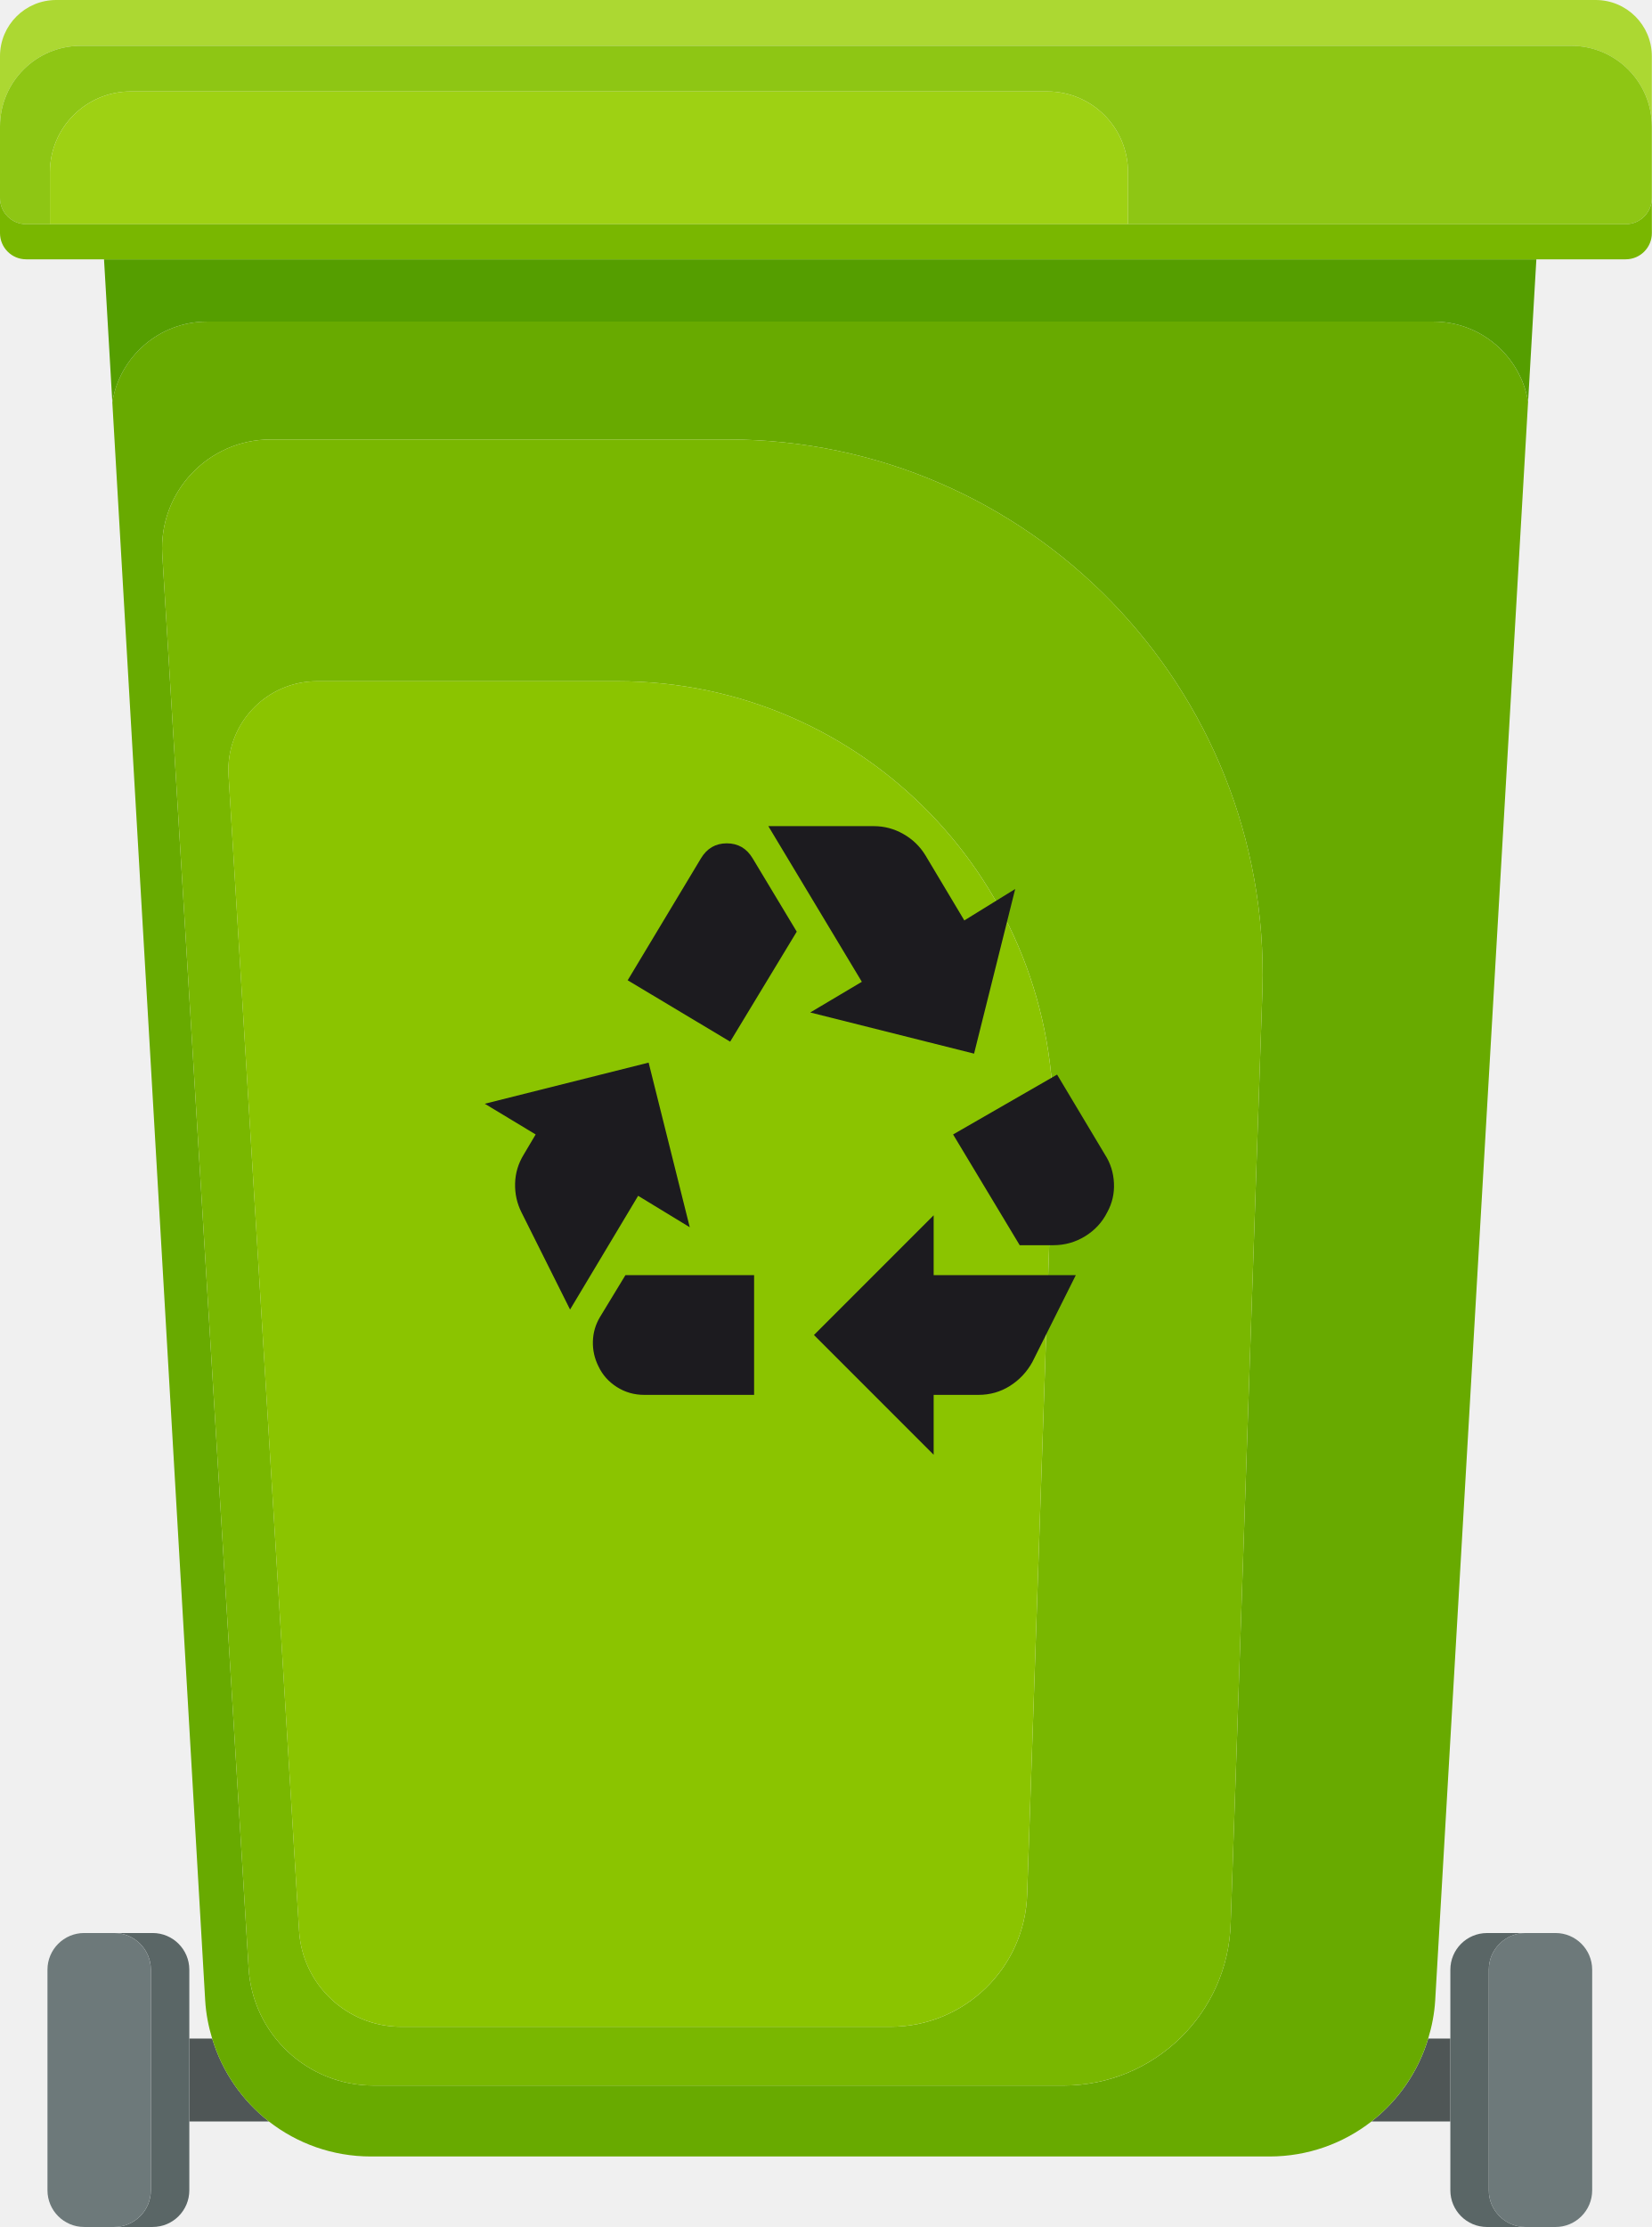
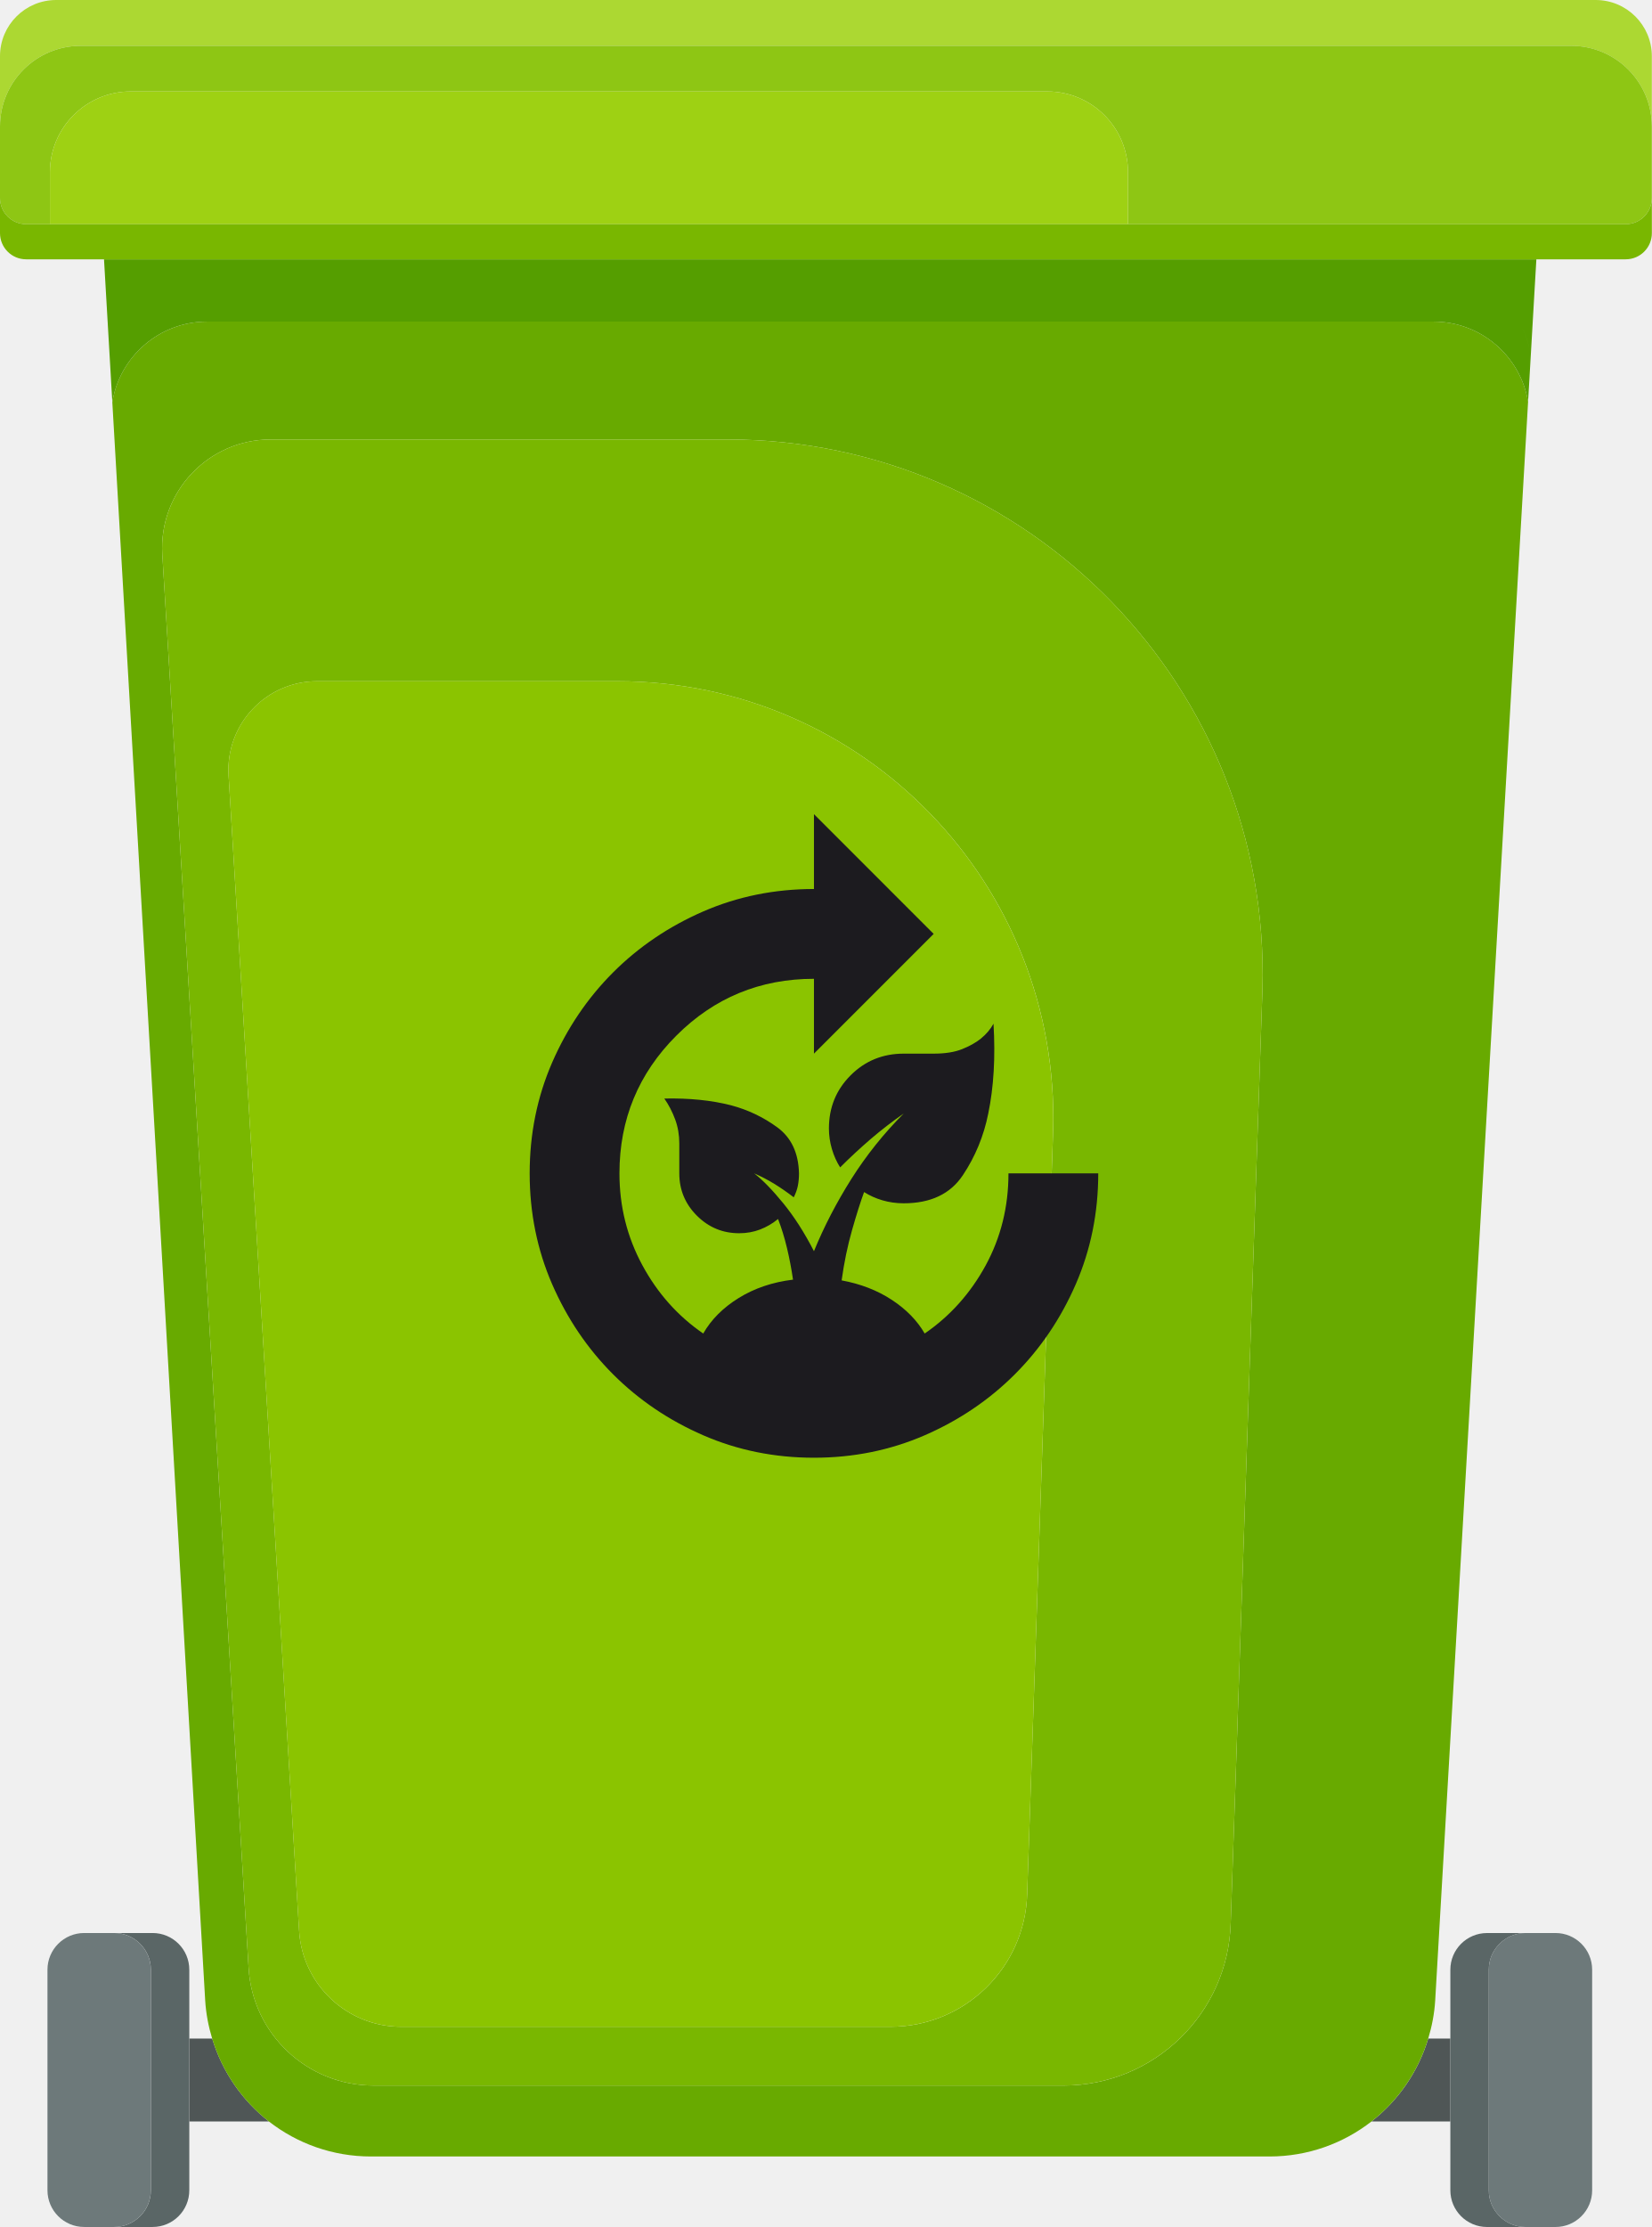
<svg xmlns="http://www.w3.org/2000/svg" width="69" height="93" viewBox="0 0 69 93" fill="none">
-   <g clip-path="url(#clip0_3_172849)">
-     <path d="M8.862 85.13H7.908V88.593H11.233C10.119 87.725 9.282 86.521 8.862 85.13Z" fill="#4F5656" />
-     <path d="M7.908 82.255C7.908 81.409 7.222 80.723 6.375 80.723H4.769C5.616 80.723 6.302 81.409 6.302 82.255V91.467C6.302 92.313 5.616 92.999 4.769 92.999H6.375C7.222 92.999 7.908 92.313 7.908 91.467V82.255Z" fill="#5A6666" />
+   <g clip-path="url(#clip0_612_238457)">
+     <path d="M8.863 85.13H7.908V88.593H11.233C10.12 87.725 9.283 86.521 8.863 85.13Z" fill="#4F5656" />
+     <path d="M7.907 82.255C7.907 81.409 7.221 80.723 6.374 80.723H4.769C5.615 80.723 6.302 81.409 6.302 82.255V91.467C6.302 92.313 5.615 92.999 4.769 92.999H6.374C7.221 92.999 7.907 92.313 7.907 91.467V82.255Z" fill="#5A6666" />
    <path d="M3.516 80.723H4.768C5.614 80.723 6.301 81.41 6.301 82.255V91.467C6.301 92.312 5.614 92.999 4.768 92.999H3.516C2.67 92.999 1.983 92.312 1.983 91.467V82.255C1.983 81.41 2.67 80.723 3.516 80.723Z" fill="#6D797A" />
    <path d="M57.289 88.593H60.583V85.13H59.66C59.24 86.521 58.403 87.725 57.289 88.593Z" fill="#4F5656" />
    <path d="M60.583 91.467C60.583 92.314 61.269 93 62.116 93H63.722C62.875 93 62.189 92.314 62.189 91.467V82.256C62.189 81.41 62.875 80.724 63.722 80.724H62.116C61.269 80.724 60.583 81.41 60.583 82.256V91.467Z" fill="#5A6666" />
-     <path d="M64.974 80.723H63.722C62.875 80.723 62.189 81.409 62.189 82.255V91.468C62.189 92.314 62.875 93 63.722 93H64.974C65.821 93 66.507 92.314 66.507 91.468V82.255C66.507 81.409 65.821 80.723 64.974 80.723Z" fill="#6D797A" />
-     <path d="M59.873 13.43H8.653C6.642 13.43 4.997 14.902 4.692 16.799L8.571 83.534C8.603 84.088 8.707 84.62 8.862 85.13C9.281 86.521 10.118 87.725 11.232 88.593C12.409 89.51 13.89 90.055 15.49 90.055H53.03C54.631 90.055 56.111 89.51 57.288 88.593C58.402 87.725 59.239 86.521 59.658 85.13C59.812 84.621 59.917 84.088 59.95 83.534L63.83 16.775C63.514 14.89 61.875 13.43 59.873 13.43ZM44.423 87.092H15.597C12.833 87.092 10.547 84.939 10.384 82.181L6.779 23.152C6.625 20.548 8.696 18.352 11.307 18.352H30.394C42.981 18.352 53.085 28.736 52.735 41.311L51.408 80.304C51.303 84.084 48.207 87.093 44.424 87.093L44.423 87.092Z" fill="#68AA00" />
-     <path d="M35.407 10.829H4.345L4.419 12.092L4.602 15.251L4.692 16.799C4.997 14.902 6.642 13.43 8.653 13.43H59.874C61.876 13.43 63.516 14.89 63.831 16.775L63.919 15.251L64.102 12.092L64.176 10.829H35.407ZM63.924 15.091C63.927 14.574 63.797 14.086 63.566 13.659C63.797 14.086 63.927 14.574 63.924 15.091Z" fill="#559E00" />
+     <path d="M64.973 80.723H63.721C62.875 80.723 62.188 81.409 62.188 82.255V91.468C62.188 92.314 62.875 93 63.721 93H64.973C65.82 93 66.506 92.314 66.506 91.468V82.255C66.506 81.409 65.82 80.723 64.973 80.723Z" fill="#6D797A" />
+     <path d="M59.874 13.43H8.653C6.643 13.43 4.997 14.902 4.692 16.799L8.571 83.534C8.604 84.088 8.708 84.62 8.862 85.13C9.282 86.521 10.119 87.725 11.232 88.593C12.41 89.51 13.89 90.055 15.491 90.055H53.03C54.632 90.055 56.111 89.51 57.288 88.593C58.402 87.725 59.239 86.521 59.659 85.13C59.813 84.621 59.917 84.088 59.95 83.534L63.83 16.775C63.515 14.89 61.876 13.43 59.874 13.43ZM44.424 87.092H15.598C12.833 87.092 10.548 84.939 10.384 82.181L6.78 23.152C6.625 20.548 8.697 18.352 11.307 18.352H30.394C42.982 18.352 53.085 28.736 52.735 41.311L51.409 80.304C51.303 84.084 48.208 87.093 44.425 87.093L44.424 87.092Z" fill="#68AA00" />
+     <path d="M35.407 10.829H4.345L4.418 12.092L4.602 15.251L4.692 16.799C4.997 14.902 6.641 13.43 8.653 13.43H59.874C61.876 13.43 63.516 14.89 63.83 16.775L63.919 15.251L64.102 12.092L64.176 10.829H35.407ZM63.923 15.091C63.926 14.574 63.796 14.086 63.566 13.659C63.797 14.086 63.926 14.574 63.923 15.091Z" fill="#559E00" />
    <path d="M59.638 0H2.347C1.051 0 0 1.051 0 2.346V5.284C0 3.422 1.51 1.913 3.373 1.913H65.626C67.489 1.913 68.999 3.422 68.999 5.285V2.346C68.999 1.051 67.948 0 66.652 0H59.638H59.638Z" fill="#ACD832" />
    <path d="M65.626 1.913H3.373C1.51 1.913 0 3.422 0 5.284V8.269C0 8.872 0.489 9.362 1.093 9.362H2.086V7.19C2.086 5.328 3.597 3.819 5.46 3.819H43.745C45.609 3.819 47.118 5.328 47.118 7.19V9.362H67.906C68.51 9.362 68.999 8.873 68.999 8.269V5.284C68.999 3.421 67.489 1.912 65.626 1.912V1.913Z" fill="#8EC614" />
-     <path d="M47.118 9.361V7.19C47.118 5.327 45.608 3.819 43.745 3.819H5.46C3.597 3.819 2.086 5.328 2.086 7.19V9.361H47.119H47.118Z" fill="#9ED113" />
+     <path d="M47.118 9.361V7.19C47.118 5.327 45.608 3.819 43.745 3.819H5.459C3.596 3.819 2.086 5.328 2.086 7.19V9.361H47.119H47.118Z" fill="#9ED113" />
    <path d="M67.907 9.362H1.093C0.49 9.362 0 8.873 0 8.269V9.736C0 10.339 0.489 10.829 1.093 10.829H67.907C68.511 10.829 69 10.34 69 9.736V8.269C69 8.872 68.511 9.362 67.907 9.362Z" fill="#79B700" />
-     <path d="M52.735 41.311C53.086 28.736 42.981 18.352 30.394 18.352H11.306C8.696 18.352 6.625 20.548 6.779 23.152L10.384 82.181C10.547 84.939 12.832 87.092 15.597 87.092H44.424C48.207 87.092 51.303 84.083 51.408 80.303L52.735 41.31V41.311ZM43.99 47.216L42.906 79.089C42.82 82.178 40.289 84.638 37.197 84.638H16.755C14.495 84.638 12.627 82.877 12.493 80.623L9.547 32.372C9.421 30.244 11.114 28.448 13.248 28.448H25.793C36.082 28.448 44.278 36.937 43.991 47.216H43.99Z" fill="#79B700" />
-     <path d="M25.793 28.448H13.247C11.113 28.448 9.42 30.243 9.546 32.371L12.492 80.622C12.626 82.877 14.494 84.637 16.754 84.637H37.196C40.289 84.637 42.819 82.177 42.905 79.088L43.989 47.215C44.276 36.935 36.08 28.448 25.792 28.448H25.793Z" fill="#8BC400" />
+     <path d="M52.735 41.311C53.086 28.736 42.982 18.352 30.394 18.352H11.307C8.697 18.352 6.626 20.548 6.78 23.152L10.384 82.181C10.547 84.939 12.833 87.092 15.598 87.092H44.425C48.208 87.092 51.303 84.083 51.409 80.303L52.735 41.31V41.311ZM43.991 47.216L42.906 79.089C42.82 82.178 40.29 84.638 37.197 84.638H16.755C14.496 84.638 12.627 82.877 12.494 80.623L9.547 32.372C9.422 30.244 11.114 28.448 13.248 28.448H25.794C36.083 28.448 44.279 36.937 43.992 47.216H43.991Z" fill="#79B700" />
+     <path d="M25.793 28.448H13.248C11.114 28.448 9.421 30.243 9.547 32.371L12.493 80.622C12.627 82.877 14.495 84.637 16.754 84.637H37.197C40.289 84.637 42.819 82.177 42.906 79.088L43.99 47.215C44.276 36.935 36.081 28.448 25.792 28.448H25.793Z" fill="#8BC400" />
  </g>
-   <mask id="mask0_3_172849" style="mask-type:alpha" maskUnits="userSpaceOnUse" x="19" y="32" width="30" height="30">
-     <rect x="19" y="32" width="30" height="30" fill="#D9D9D9" />
+   <mask id="mask0_612_238457" style="mask-type:alpha" maskUnits="userSpaceOnUse" x="19" y="34" width="30" height="30">
+     <rect x="19" y="34" width="30" height="30" fill="#D9D9D9" />
  </mask>
-   <g mask="url(#mask0_3_172849)">
-     <path d="M30.5 43.5L33.281 38.906L31.438 35.843C31.188 35.427 30.828 35.218 30.359 35.218C29.891 35.218 29.531 35.427 29.281 35.843L26.219 40.937L30.5 43.5ZM42.594 52L39.812 47.375L44.156 44.875L46.156 48.218C46.385 48.573 46.51 48.968 46.531 49.406C46.552 49.843 46.458 50.25 46.25 50.625C46.042 51.041 45.734 51.375 45.328 51.625C44.922 51.875 44.479 52 44 52H42.594ZM39 60.75L34 55.75L39 50.75V53.25H44.938L43.125 56.875C42.896 57.291 42.583 57.625 42.188 57.875C41.792 58.125 41.354 58.25 40.875 58.25H39V60.75ZM26.906 58.25C26.49 58.25 26.109 58.14 25.766 57.922C25.422 57.703 25.167 57.416 25 57.062C24.833 56.729 24.755 56.38 24.766 56.015C24.776 55.651 24.875 55.312 25.062 55L26.125 53.25H31.5V58.25H26.906ZM23.812 54.687L21.781 50.625C21.594 50.25 21.505 49.849 21.516 49.422C21.526 48.995 21.646 48.593 21.875 48.218L22.375 47.375L20.25 46.093L27.094 44.375L28.812 51.25L26.656 49.937L23.812 54.687ZM40.688 44L33.844 42.281L36 41L32.094 34.5H36.5C36.938 34.5 37.349 34.609 37.734 34.828C38.12 35.047 38.427 35.343 38.656 35.718L40.281 38.437L42.406 37.125L40.688 44Z" fill="#1C1B1F" />
+   <g mask="url(#mask0_612_238457)">
+     <path d="M34 60.875C32.354 60.875 30.812 60.562 29.375 59.938C27.938 59.312 26.682 58.464 25.609 57.391C24.537 56.318 23.688 55.062 23.062 53.625C22.438 52.188 22.125 50.646 22.125 49C22.125 47.354 22.438 45.812 23.062 44.375C23.688 42.938 24.537 41.682 25.609 40.609C26.682 39.536 27.938 38.688 29.375 38.062C30.812 37.438 32.354 37.125 34 37.125V34L39 39L34 44V40.875C31.75 40.875 29.833 41.667 28.25 43.25C26.667 44.833 25.875 46.75 25.875 49C25.875 50.375 26.193 51.651 26.828 52.828C27.463 54.005 28.312 54.958 29.375 55.688C29.708 55.104 30.203 54.609 30.859 54.203C31.516 53.797 32.271 53.542 33.125 53.438C33.062 53 32.979 52.562 32.875 52.125C32.771 51.688 32.646 51.281 32.5 50.906C32.271 51.094 32.021 51.24 31.75 51.344C31.479 51.448 31.188 51.5 30.875 51.5C30.188 51.5 29.599 51.255 29.109 50.766C28.62 50.276 28.375 49.688 28.375 49V47.75C28.375 47.396 28.318 47.062 28.203 46.75C28.088 46.438 27.938 46.146 27.75 45.875C28.792 45.854 29.719 45.948 30.531 46.156C31.24 46.344 31.885 46.651 32.469 47.078C33.052 47.505 33.354 48.146 33.375 49C33.375 49.188 33.359 49.359 33.328 49.516C33.297 49.672 33.24 49.833 33.156 50C32.885 49.792 32.615 49.604 32.344 49.438C32.073 49.271 31.792 49.125 31.5 49C31.854 49.271 32.26 49.688 32.719 50.25C33.177 50.812 33.604 51.479 34 52.25C34.417 51.229 34.938 50.224 35.562 49.234C36.188 48.245 36.917 47.333 37.75 46.5C37.271 46.833 36.812 47.188 36.375 47.562C35.938 47.938 35.51 48.333 35.094 48.75C34.948 48.521 34.833 48.266 34.75 47.984C34.667 47.703 34.625 47.417 34.625 47.125C34.625 46.25 34.927 45.51 35.531 44.906C36.135 44.302 36.875 44 37.75 44H39C39.479 44 39.875 43.938 40.188 43.812C40.5 43.688 40.76 43.542 40.969 43.375C41.198 43.188 41.375 42.979 41.5 42.75C41.583 44.146 41.51 45.396 41.281 46.5C41.094 47.438 40.74 48.297 40.219 49.078C39.698 49.859 38.875 50.25 37.75 50.25C37.438 50.25 37.141 50.208 36.859 50.125C36.578 50.042 36.323 49.927 36.094 49.781C35.948 50.177 35.781 50.703 35.594 51.359C35.406 52.016 35.26 52.719 35.156 53.469C35.948 53.615 36.646 53.885 37.25 54.281C37.854 54.677 38.312 55.146 38.625 55.688C39.688 54.958 40.536 54.01 41.172 52.844C41.807 51.677 42.125 50.396 42.125 49H45.875C45.875 50.646 45.562 52.188 44.938 53.625C44.312 55.062 43.464 56.318 42.391 57.391C41.318 58.464 40.062 59.312 38.625 59.938C37.188 60.562 35.646 60.875 34 60.875Z" fill="#1C1B1F" />
  </g>
  <defs>
-     <clipPath id="clip0_3_172849">
+     <clipPath id="clip0_612_238457">
      <rect width="69" height="93" fill="white" />
    </clipPath>
  </defs>
</svg>
